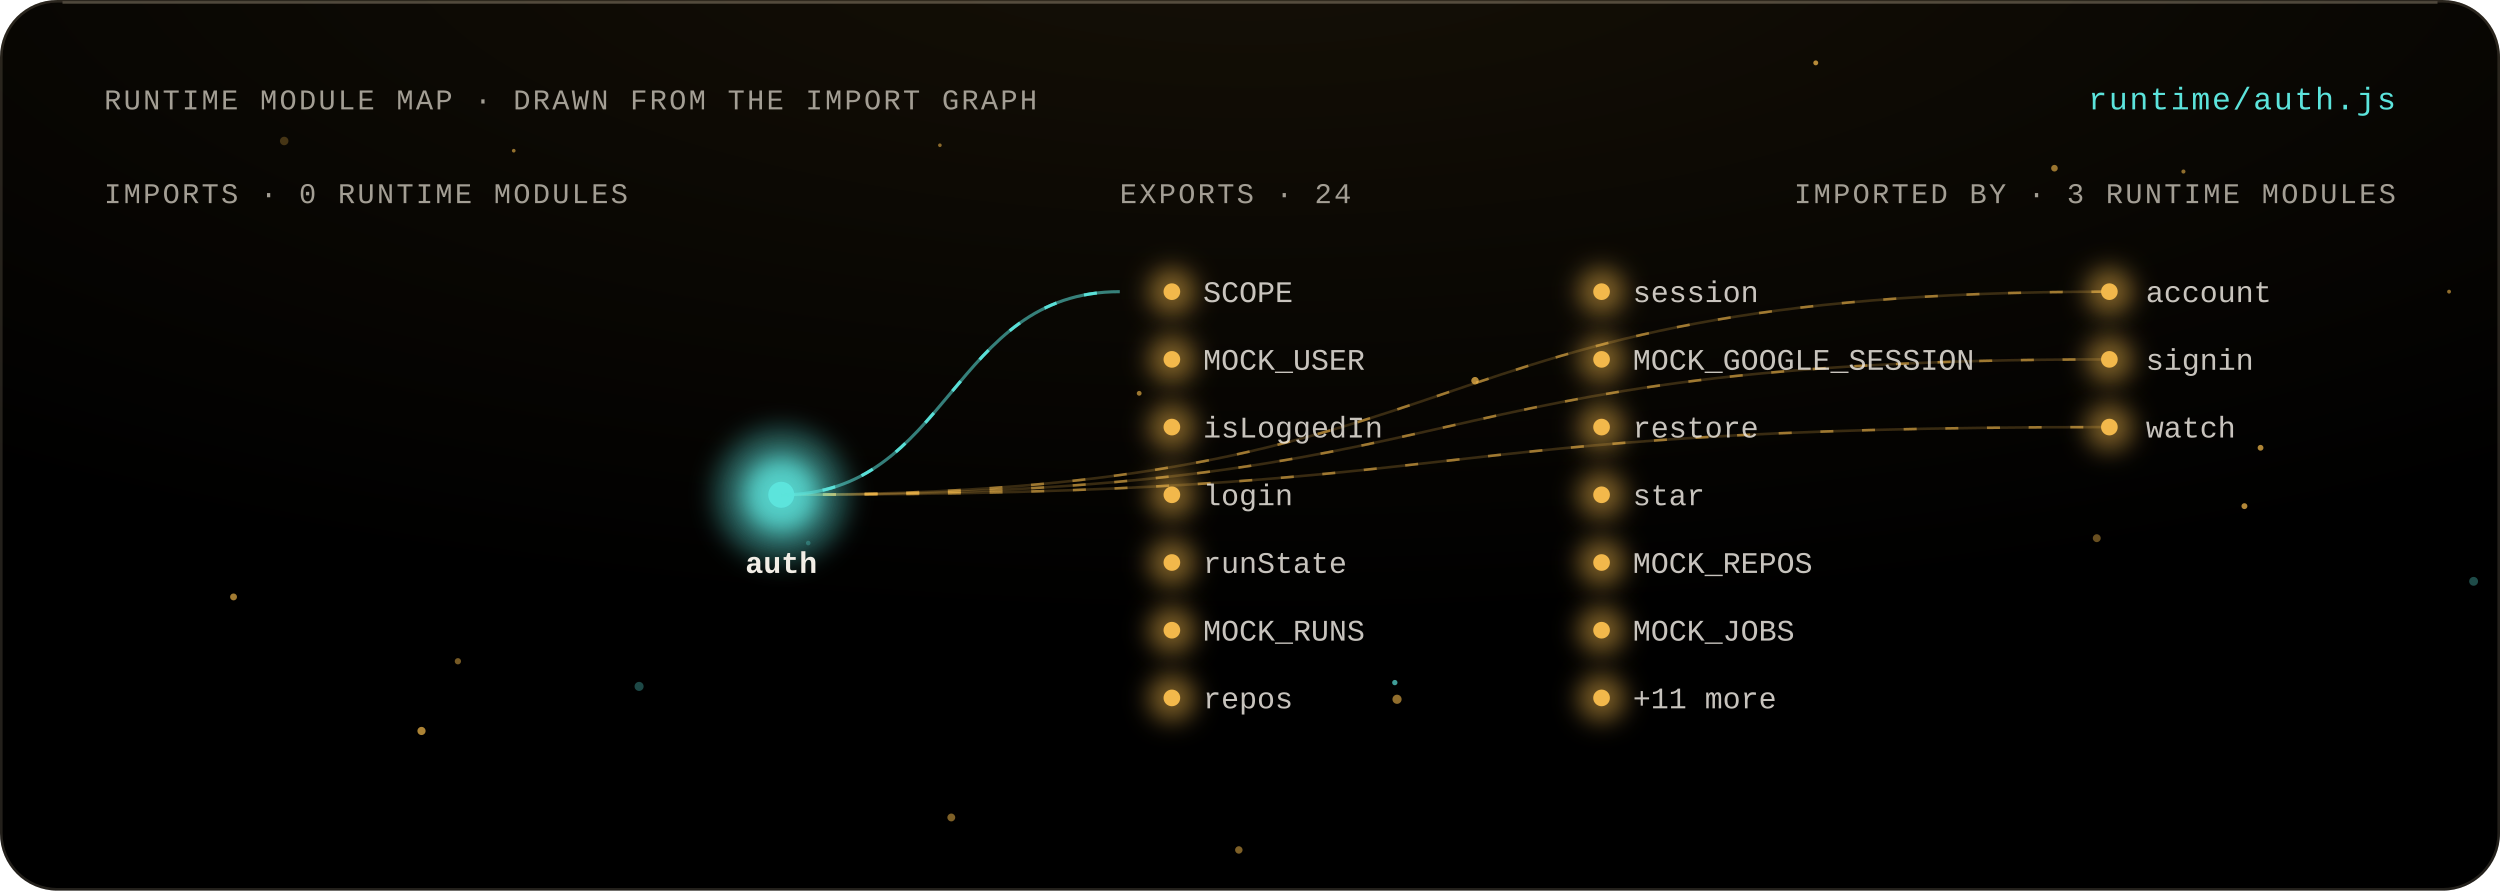
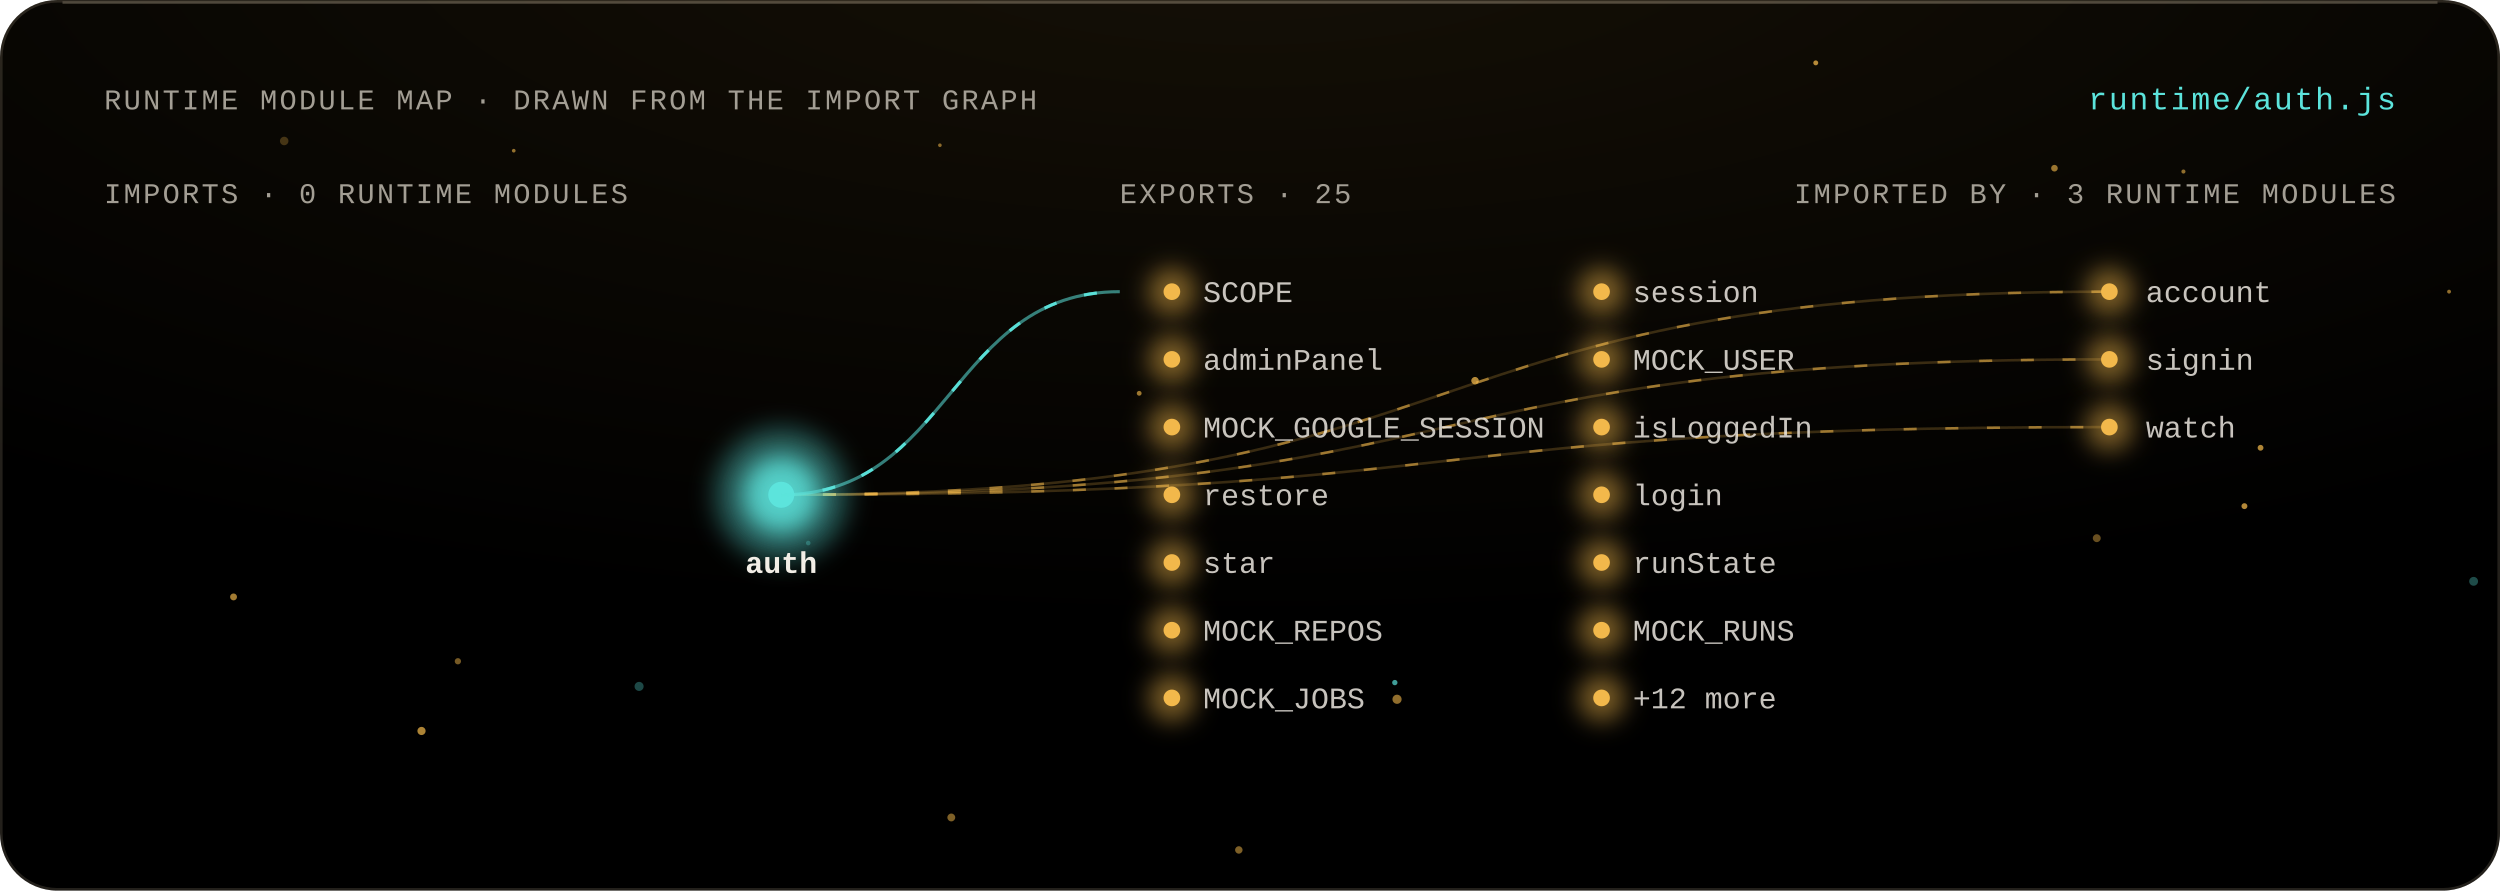
<svg xmlns="http://www.w3.org/2000/svg" viewBox="0 0 960 342" width="960" height="342" role="img" aria-labelledby="t">
  <style>
  text { font-family: 'Geist Mono', ui-monospace, 'Liberation Mono', Menlo, monospace; fill: #F2EEE6; }
  .m { fill: #A39E94; font-size: 11px; letter-spacing: .08em; }
  .l { font-size: 11.5px; }
  .h { font-size: 12px; fill: #5CE4DC; letter-spacing: .06em; }
  .flow { stroke-dasharray: 5 11; animation: flow 3s linear infinite; }
  @keyframes flow { to { stroke-dashoffset: -32; } }
  .breathe { animation: breathe 4.2s ease-in-out infinite; }
  @keyframes breathe { 50% { opacity: .38; } }
  .beat { animation: beat 2.6s ease-in-out infinite; transform-box: fill-box; transform-origin: center; }
  @keyframes beat { 50% { opacity: .55; transform: scale(1.35); } }
  .spin { transform-box: fill-box; transform-origin: center; animation: spin 48s linear infinite; }
  .spin-r { transform-box: fill-box; transform-origin: center; animation: spin 64s linear infinite reverse; }
  @keyframes spin { to { transform: rotate(360deg); } }
  @media (prefers-reduced-motion: reduce) { * { animation: none !important; } }
</style>
  <defs>
    <filter id="bloom" x="-80%" y="-80%" width="260%" height="260%">
      <feGaussianBlur stdDeviation="4.5" />
    </filter>
    <filter id="soft" x="-30%" y="-30%" width="160%" height="160%">
      <feGaussianBlur stdDeviation="1.4" />
    </filter>
    <radialGradient id="key" cx="50%" cy="-10%" r="80%">
      <stop offset="0" stop-color="#F2B84B" stop-opacity=".09" />
      <stop offset="1" stop-color="#F2B84B" stop-opacity="0" />
    </radialGradient>
    <linearGradient id="pair" x1="0" x2="1">
      <stop offset="0" stop-color="#F2B84B" />
      <stop offset="1" stop-color="#5CE4DC" />
    </linearGradient>
  </defs>
  <rect width="960" height="342" rx="22" fill="#000" />
  <rect width="960" height="342" rx="22" fill="url(#key)" />
  <rect x=".5" y=".5" width="959" height="341" rx="21.5" fill="none" stroke="rgba(255,232,196,.14)" />
  <path d="M 24 1 H 936" stroke="rgba(255,238,208,.22)" stroke-width="1" />
  <g>
    <circle cx="175.83" cy="253.92" r="1.21" fill="#F2B84B" opacity="0.49" class="breathe" style="animation-delay:-1.16s" />
    <circle cx="245.41" cy="263.58" r="1.74" fill="#5CE4DC" opacity="0.32" class="breathe" style="animation-delay:-0.14s" />
    <circle cx="197.28" cy="57.87" r="0.71" fill="#F2B84B" opacity="0.6" class="breathe" style="animation-delay:-2.95s" />
    <circle cx="161.86" cy="280.69" r="1.57" fill="#F2B84B" opacity="0.71" class="breathe" style="animation-delay:-1.18s" />
    <circle cx="838.44" cy="65.87" r="0.79" fill="#F2B84B" opacity="0.58" class="breathe" style="animation-delay:-4.16s" />
    <circle cx="109.13" cy="54.14" r="1.63" fill="#F2B84B" opacity="0.26" class="breathe" style="animation-delay:-2.65s" />
    <circle cx="788.91" cy="64.59" r="1.28" fill="#F2B84B" opacity="0.62" class="breathe" style="animation-delay:-2.81s" />
    <circle cx="861.86" cy="194.36" r="1.14" fill="#F2B84B" opacity="0.74" class="breathe" style="animation-delay:-0.82s" />
    <circle cx="805.16" cy="206.66" r="1.52" fill="#F2B84B" opacity="0.43" class="breathe" style="animation-delay:-3.88s" />
    <circle cx="535.61" cy="262.11" r="1.03" fill="#5CE4DC" opacity="0.69" class="breathe" style="animation-delay:-4.12s" />
    <circle cx="310.35" cy="208.53" r="0.89" fill="#5CE4DC" opacity="0.28" class="breathe" style="animation-delay:-1.76s" />
    <circle cx="365.3" cy="313.91" r="1.51" fill="#F2B84B" opacity="0.52" class="breathe" style="animation-delay:-1.53s" />
    <circle cx="437.45" cy="151.03" r="0.93" fill="#F2B84B" opacity="0.63" class="breathe" style="animation-delay:-2.39s" />
    <circle cx="360.92" cy="55.77" r="0.7" fill="#F2B84B" opacity="0.55" class="breathe" style="animation-delay:-3.49s" />
    <circle cx="697.25" cy="24.14" r="0.95" fill="#F2B84B" opacity="0.74" class="breathe" style="animation-delay:-2.74s" />
    <circle cx="89.68" cy="229.22" r="1.33" fill="#F2B84B" opacity="0.67" class="breathe" style="animation-delay:-3.53s" />
    <circle cx="868.05" cy="171.95" r="1.12" fill="#F2B84B" opacity="0.72" class="breathe" style="animation-delay:-1.61s" />
    <circle cx="940.44" cy="111.99" r="0.75" fill="#F2B84B" opacity="0.59" class="breathe" style="animation-delay:-0.04s" />
    <circle cx="536.46" cy="268.52" r="1.76" fill="#F2B84B" opacity="0.6" class="breathe" style="animation-delay:-3.57s" />
    <circle cx="566.41" cy="146.19" r="1.44" fill="#F2B84B" opacity="0.74" class="breathe" style="animation-delay:-0.58s" />
    <circle cx="949.87" cy="223.23" r="1.7" fill="#5CE4DC" opacity="0.33" class="breathe" style="animation-delay:-0.55s" />
    <circle cx="475.71" cy="326.38" r="1.43" fill="#F2B84B" opacity="0.52" class="breathe" style="animation-delay:-3.17s" />
  </g>
  <text x="40" y="42" class="m" text-anchor="start">RUNTIME MODULE MAP · DRAWN FROM THE IMPORT GRAPH</text>
  <text x="920" y="42" class="h" text-anchor="end">runtime/auth.js</text>
  <text x="40" y="78" class="m" text-anchor="start">IMPORTS · 0 RUNTIME MODULES</text>
-   <text x="430" y="78" class="m" text-anchor="start">EXPORTS · 24</text>
+   <text x="430" y="78" class="m" text-anchor="start">EXPORTS · 25</text>
  <text x="920" y="78" class="m" text-anchor="end">IMPORTED BY · 3 RUNTIME MODULES</text>
  <path d="M 300 190 C 580.5 190, 529.5 112, 810 112" fill="none" stroke="#F2B84B" stroke-opacity="0.22" stroke-width="1" />
  <path d="M 300 190 C 580.5 190, 529.5 112, 810 112" fill="none" stroke="#F2B84B" stroke-opacity="0.55" stroke-width="1" class="flow" />
  <g>
    <circle cx="810" cy="112" r="9" fill="#F2B84B" opacity="0.5" filter="url(#bloom)" class="breathe" style="animation-delay:-2.76s" />
    <circle cx="810" cy="112" r="3.2" fill="#F2B84B" />
  </g>
  <text x="824" y="116" class="l" text-anchor="start" fill="#F2EEE6" fill-opacity=".82">account</text>
  <path d="M 300 190 C 580.5 190, 529.5 138, 810 138" fill="none" stroke="#F2B84B" stroke-opacity="0.22" stroke-width="1" />
  <path d="M 300 190 C 580.5 190, 529.5 138, 810 138" fill="none" stroke="#F2B84B" stroke-opacity="0.55" stroke-width="1" class="flow" />
  <g>
    <circle cx="810" cy="138" r="9" fill="#F2B84B" opacity="0.5" filter="url(#bloom)" class="breathe" style="animation-delay:-1.87s" />
    <circle cx="810" cy="138" r="3.2" fill="#F2B84B" />
  </g>
  <text x="824" y="142" class="l" text-anchor="start" fill="#F2EEE6" fill-opacity=".82">signin</text>
  <path d="M 300 190 C 580.5 190, 529.5 164, 810 164" fill="none" stroke="#F2B84B" stroke-opacity="0.22" stroke-width="1" />
  <path d="M 300 190 C 580.5 190, 529.5 164, 810 164" fill="none" stroke="#F2B84B" stroke-opacity="0.55" stroke-width="1" class="flow" />
  <g>
    <circle cx="810" cy="164" r="9" fill="#F2B84B" opacity="0.5" filter="url(#bloom)" class="breathe" style="animation-delay:-0.73s" />
    <circle cx="810" cy="164" r="3.2" fill="#F2B84B" />
  </g>
  <text x="824" y="168" class="l" text-anchor="start" fill="#F2EEE6" fill-opacity=".82">watch</text>
  <circle cx="300" cy="190" r="26" fill="#5CE4DC" opacity=".35" filter="url(#bloom)" class="beat" />
  <g>
    <circle cx="300" cy="190" r="15" fill="#5CE4DC" opacity="0.85" filter="url(#bloom)" class="beat" style="animation-delay:-0s" />
    <circle cx="300" cy="190" r="5" fill="#5CE4DC" />
  </g>
  <text x="300" y="220" class="l" text-anchor="middle" fill="#5CE4DC" font-weight="700" font-size="13">auth</text>
  <path d="M 300 190 C 365 190, 365 112, 430 112" fill="none" stroke="#5CE4DC" stroke-opacity="0.55" stroke-width="1.2" />
  <path d="M 300 190 C 365 190, 365 112, 430 112" fill="none" stroke="#5CE4DC" stroke-opacity="0.95" stroke-width="1.2" class="flow" />
  <g>
    <circle cx="450" cy="112" r="9" fill="#F2B84B" opacity="0.5" filter="url(#bloom)" class="breathe" style="animation-delay:-2.97s" />
    <circle cx="450" cy="112" r="3.2" fill="#F2B84B" />
  </g>
  <text x="462" y="116" class="l" text-anchor="start" fill="#F2EEE6" fill-opacity=".82">SCOPE</text>
  <g>
    <circle cx="615" cy="112" r="9" fill="#F2B84B" opacity="0.5" filter="url(#bloom)" class="breathe" style="animation-delay:-1.92s" />
    <circle cx="615" cy="112" r="3.2" fill="#F2B84B" />
  </g>
  <text x="627" y="116" class="l" text-anchor="start" fill="#F2EEE6" fill-opacity=".82">session</text>
  <g>
    <circle cx="450" cy="138" r="9" fill="#F2B84B" opacity="0.5" filter="url(#bloom)" class="breathe" style="animation-delay:-1.11s" />
    <circle cx="450" cy="138" r="3.2" fill="#F2B84B" />
  </g>
-   <text x="462" y="142" class="l" text-anchor="start" fill="#F2EEE6" fill-opacity=".82">MOCK_USER</text>
+   <text x="462" y="142" class="l" text-anchor="start" fill="#F2EEE6" fill-opacity=".82">adminPanel</text>
  <g>
    <circle cx="615" cy="138" r="9" fill="#F2B84B" opacity="0.5" filter="url(#bloom)" class="breathe" style="animation-delay:-0.18s" />
    <circle cx="615" cy="138" r="3.2" fill="#F2B84B" />
  </g>
-   <text x="627" y="142" class="l" text-anchor="start" fill="#F2EEE6" fill-opacity=".82">MOCK_GOOGLE_SESSION</text>
+   <text x="627" y="142" class="l" text-anchor="start" fill="#F2EEE6" fill-opacity=".82">MOCK_USER</text>
  <g>
    <circle cx="450" cy="164" r="9" fill="#F2B84B" opacity="0.5" filter="url(#bloom)" class="breathe" style="animation-delay:-3.79s" />
    <circle cx="450" cy="164" r="3.2" fill="#F2B84B" />
  </g>
-   <text x="462" y="168" class="l" text-anchor="start" fill="#F2EEE6" fill-opacity=".82">isLoggedIn</text>
+   <text x="462" y="168" class="l" text-anchor="start" fill="#F2EEE6" fill-opacity=".82">MOCK_GOOGLE_SESSION</text>
  <g>
    <circle cx="615" cy="164" r="9" fill="#F2B84B" opacity="0.5" filter="url(#bloom)" class="breathe" style="animation-delay:-1.02s" />
    <circle cx="615" cy="164" r="3.2" fill="#F2B84B" />
  </g>
-   <text x="627" y="168" class="l" text-anchor="start" fill="#F2EEE6" fill-opacity=".82">restore</text>
+   <text x="627" y="168" class="l" text-anchor="start" fill="#F2EEE6" fill-opacity=".82">isLoggedIn</text>
  <g>
    <circle cx="450" cy="190" r="9" fill="#F2B84B" opacity="0.5" filter="url(#bloom)" class="breathe" style="animation-delay:-3.08s" />
    <circle cx="450" cy="190" r="3.2" fill="#F2B84B" />
  </g>
-   <text x="462" y="194" class="l" text-anchor="start" fill="#F2EEE6" fill-opacity=".82">login</text>
+   <text x="462" y="194" class="l" text-anchor="start" fill="#F2EEE6" fill-opacity=".82">restore</text>
  <g>
    <circle cx="615" cy="190" r="9" fill="#F2B84B" opacity="0.5" filter="url(#bloom)" class="breathe" style="animation-delay:-0.59s" />
    <circle cx="615" cy="190" r="3.2" fill="#F2B84B" />
  </g>
-   <text x="627" y="194" class="l" text-anchor="start" fill="#F2EEE6" fill-opacity=".82">star</text>
+   <text x="627" y="194" class="l" text-anchor="start" fill="#F2EEE6" fill-opacity=".82">login</text>
  <g>
    <circle cx="450" cy="216" r="9" fill="#F2B84B" opacity="0.5" filter="url(#bloom)" class="breathe" style="animation-delay:-0.13s" />
    <circle cx="450" cy="216" r="3.2" fill="#F2B84B" />
  </g>
-   <text x="462" y="220" class="l" text-anchor="start" fill="#F2EEE6" fill-opacity=".82">runState</text>
+   <text x="462" y="220" class="l" text-anchor="start" fill="#F2EEE6" fill-opacity=".82">star</text>
  <g>
    <circle cx="615" cy="216" r="9" fill="#F2B84B" opacity="0.5" filter="url(#bloom)" class="breathe" style="animation-delay:-0.92s" />
    <circle cx="615" cy="216" r="3.2" fill="#F2B84B" />
  </g>
-   <text x="627" y="220" class="l" text-anchor="start" fill="#F2EEE6" fill-opacity=".82">MOCK_REPOS</text>
+   <text x="627" y="220" class="l" text-anchor="start" fill="#F2EEE6" fill-opacity=".82">runState</text>
  <g>
    <circle cx="450" cy="242" r="9" fill="#F2B84B" opacity="0.5" filter="url(#bloom)" class="breathe" style="animation-delay:-0.04s" />
    <circle cx="450" cy="242" r="3.2" fill="#F2B84B" />
  </g>
-   <text x="462" y="246" class="l" text-anchor="start" fill="#F2EEE6" fill-opacity=".82">MOCK_RUNS</text>
+   <text x="462" y="246" class="l" text-anchor="start" fill="#F2EEE6" fill-opacity=".82">MOCK_REPOS</text>
  <g>
    <circle cx="615" cy="242" r="9" fill="#F2B84B" opacity="0.5" filter="url(#bloom)" class="breathe" style="animation-delay:-0.82s" />
    <circle cx="615" cy="242" r="3.2" fill="#F2B84B" />
  </g>
-   <text x="627" y="246" class="l" text-anchor="start" fill="#F2EEE6" fill-opacity=".82">MOCK_JOBS</text>
+   <text x="627" y="246" class="l" text-anchor="start" fill="#F2EEE6" fill-opacity=".82">MOCK_RUNS</text>
  <g>
    <circle cx="450" cy="268" r="9" fill="#F2B84B" opacity="0.5" filter="url(#bloom)" class="breathe" style="animation-delay:-0.68s" />
    <circle cx="450" cy="268" r="3.2" fill="#F2B84B" />
  </g>
-   <text x="462" y="272" class="l" text-anchor="start" fill="#F2EEE6" fill-opacity=".82">repos</text>
+   <text x="462" y="272" class="l" text-anchor="start" fill="#F2EEE6" fill-opacity=".82">MOCK_JOBS</text>
  <g>
    <circle cx="615" cy="268" r="9" fill="#F2B84B" opacity="0.5" filter="url(#bloom)" class="breathe" style="animation-delay:-2.78s" />
    <circle cx="615" cy="268" r="3.2" fill="#F2B84B" />
  </g>
-   <text x="627" y="272" class="l" text-anchor="start" fill="#F2EEE6" fill-opacity=".82">+11 more</text>
+   <text x="627" y="272" class="l" text-anchor="start" fill="#F2EEE6" fill-opacity=".82">+12 more</text>
</svg>
